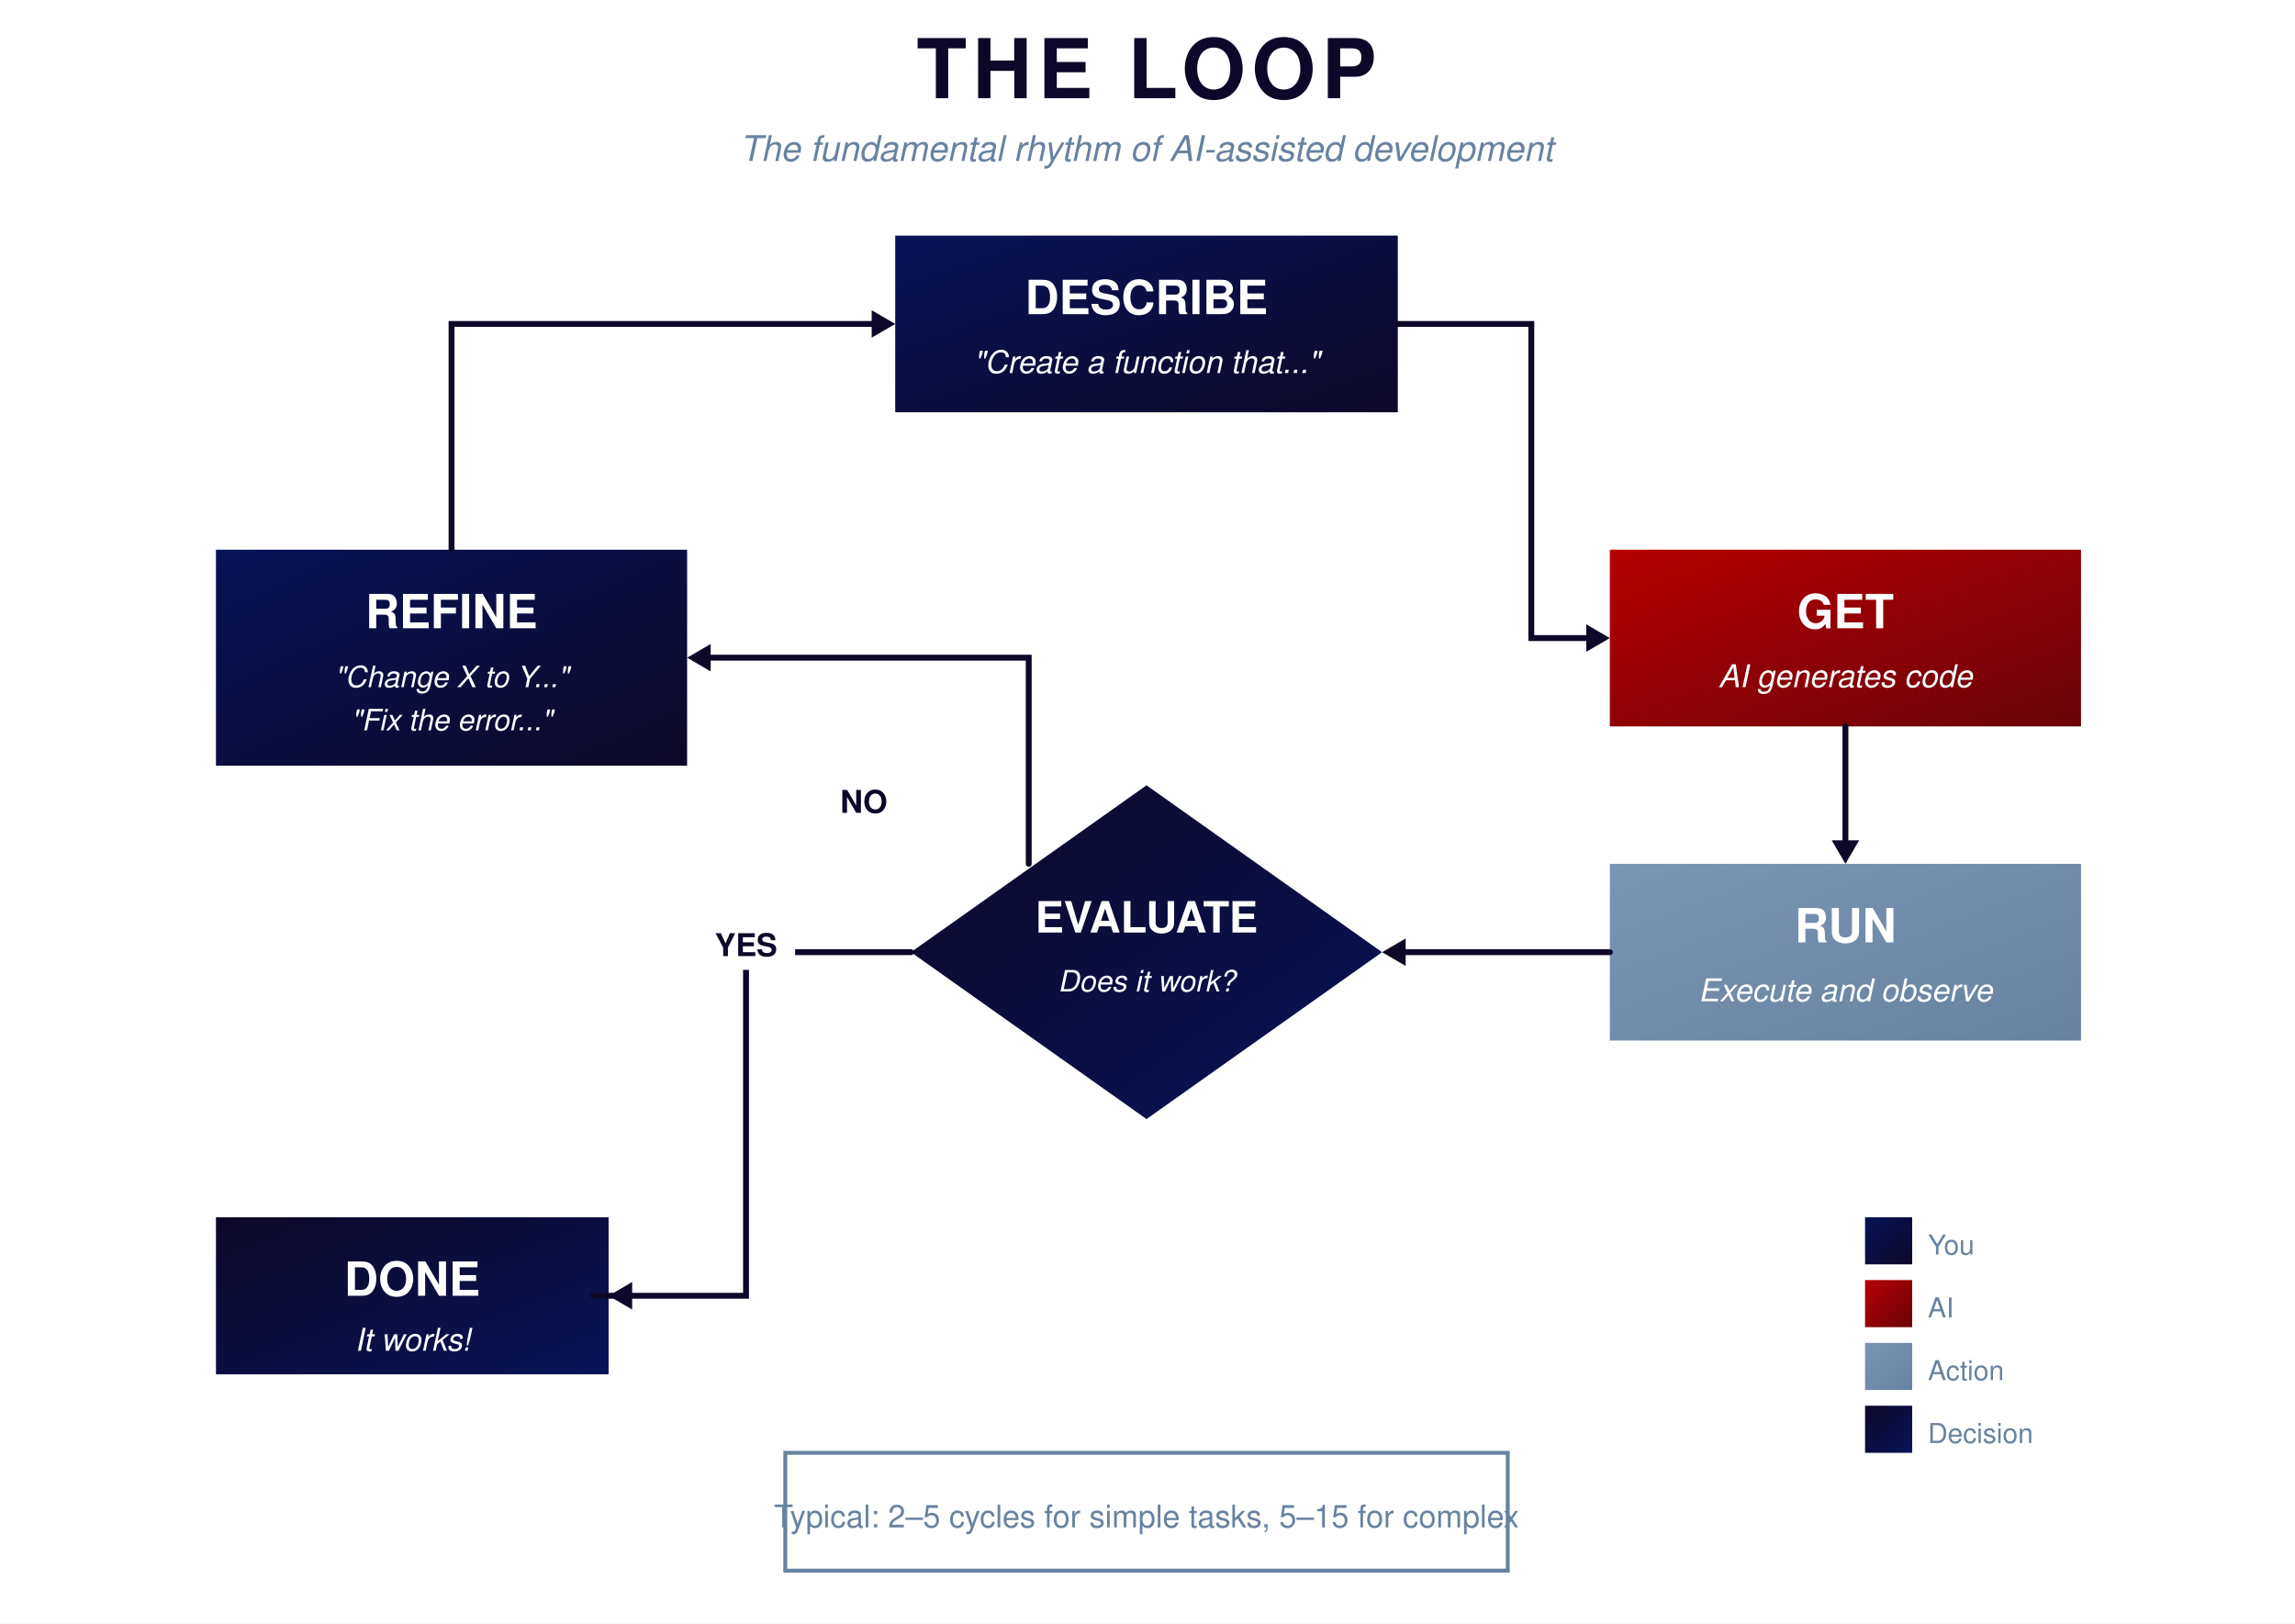
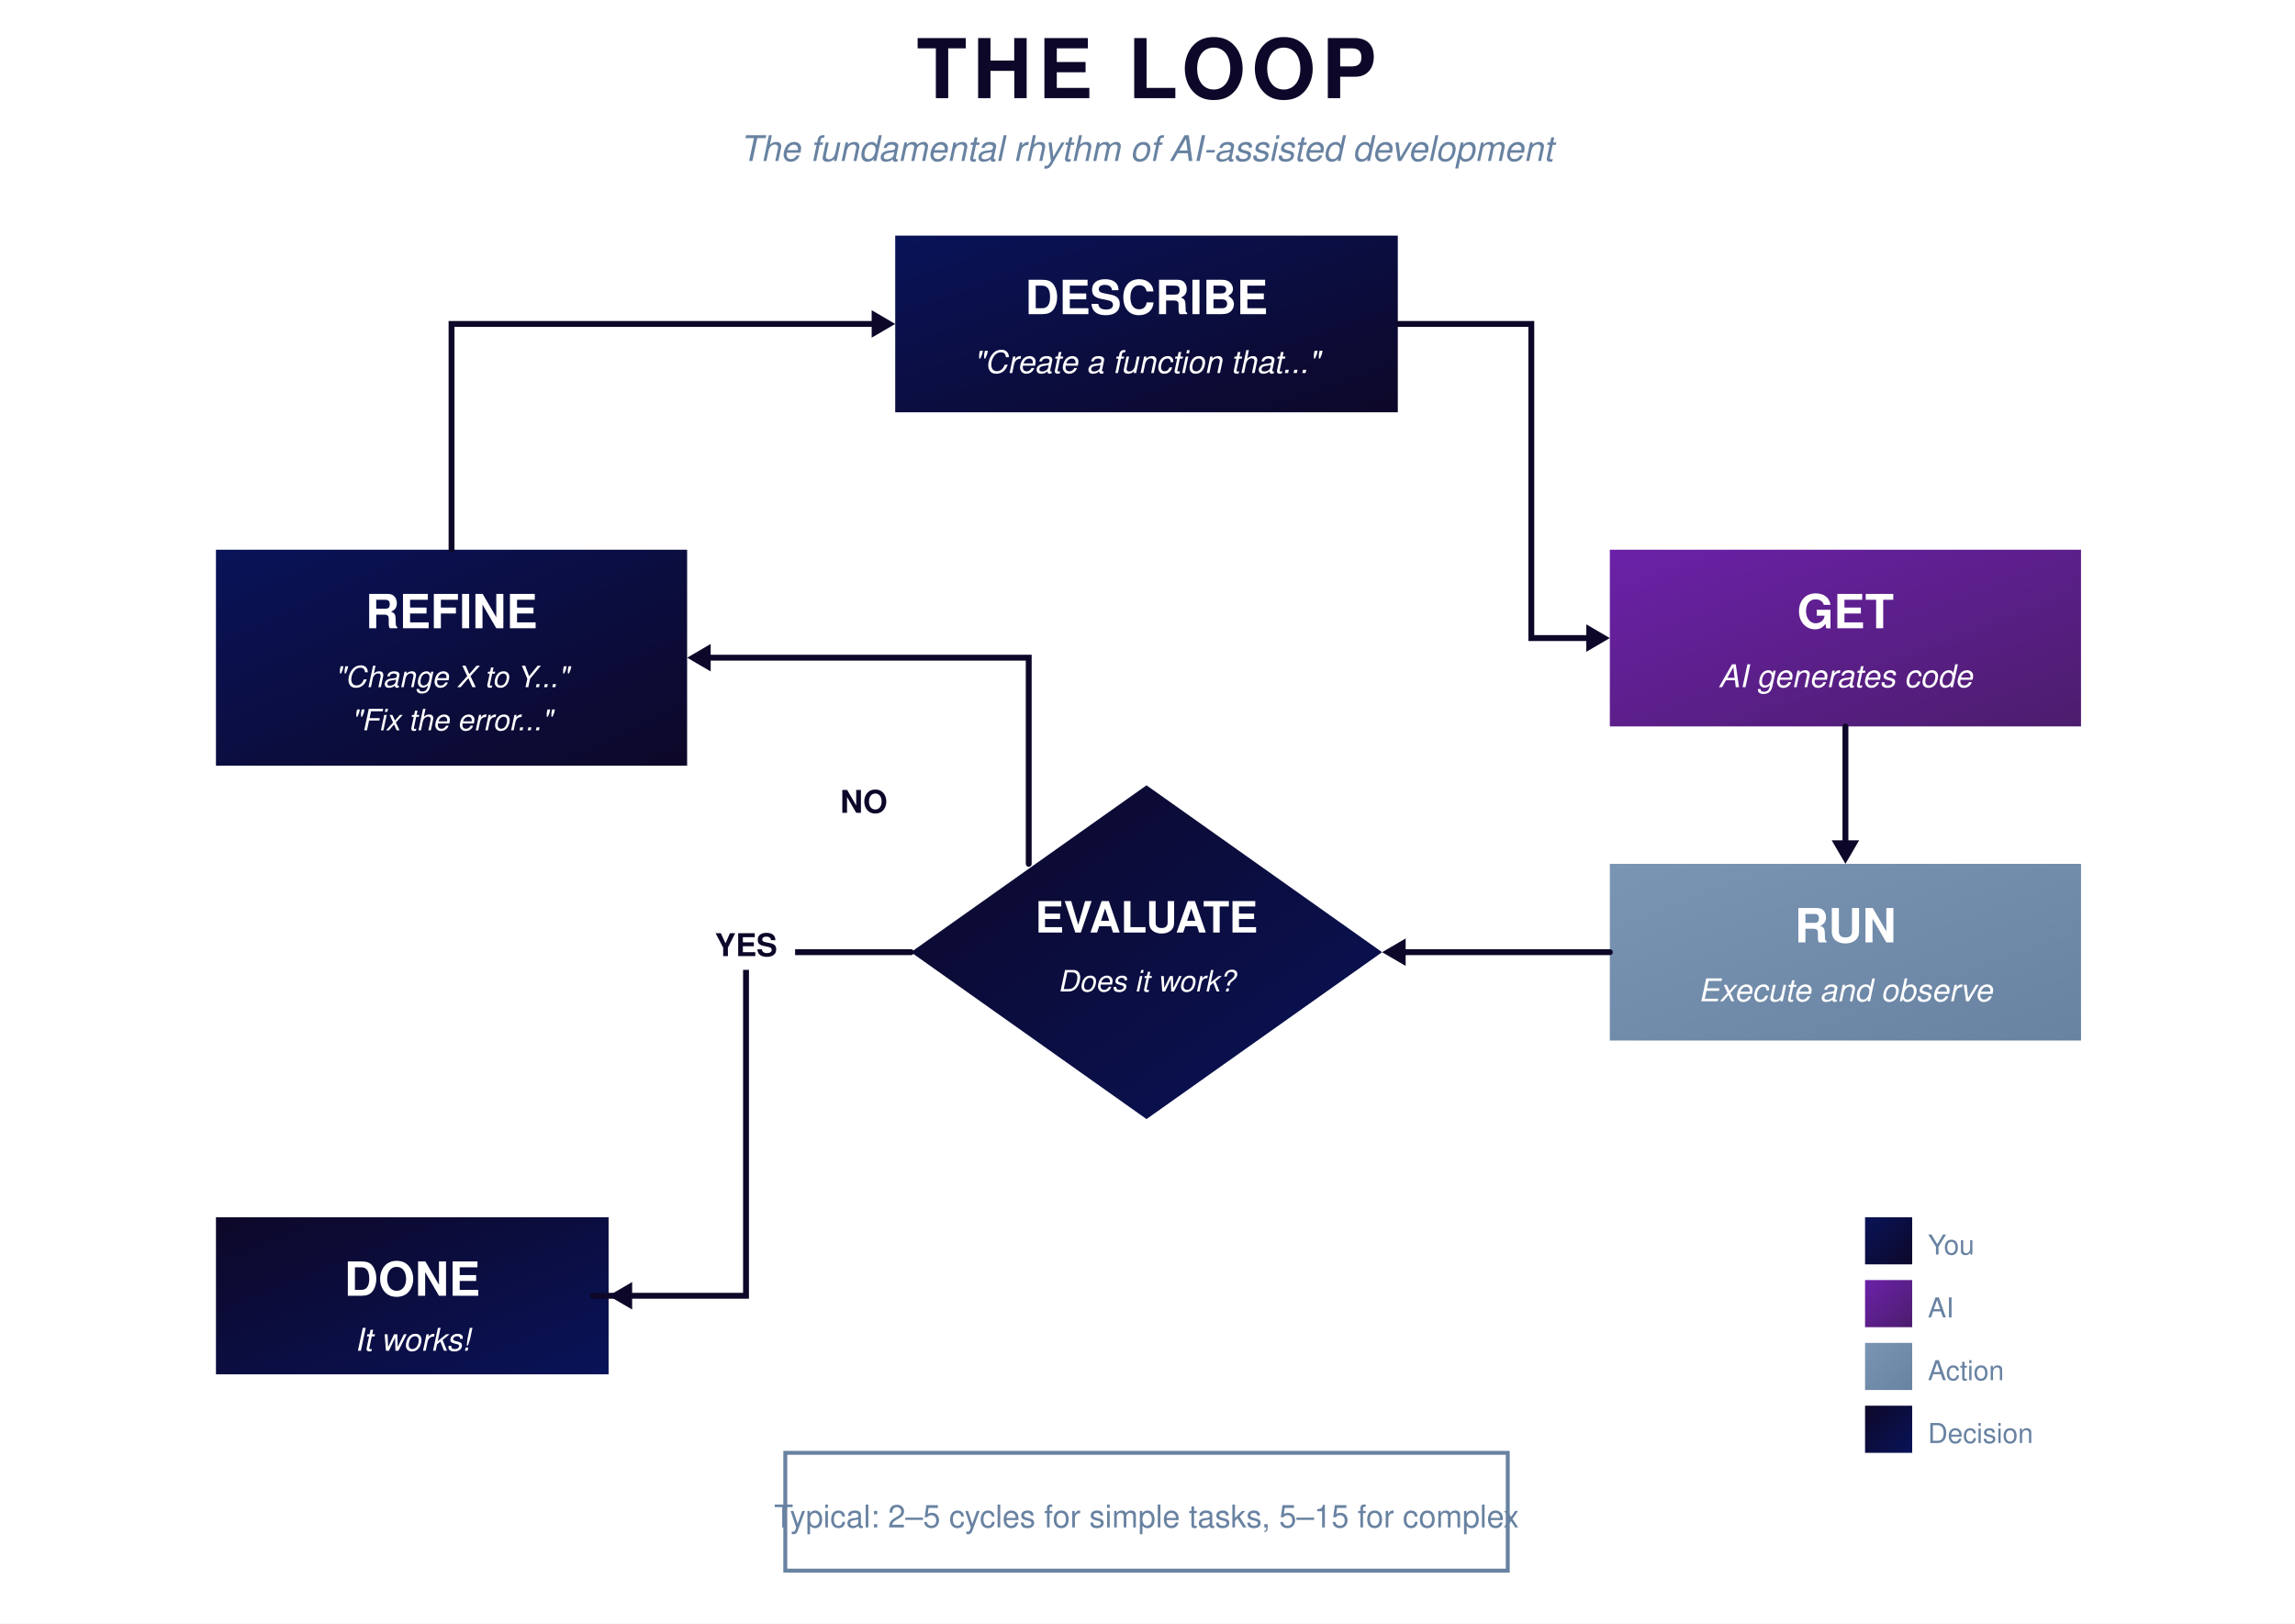
<svg xmlns="http://www.w3.org/2000/svg" viewBox="0 0 1169 827" width="1169" height="827">
  <defs>
+     <linearGradient id="goodGreen" x1="0%" y1="0%" x2="100%" y2="100%">
+       <stop offset="0%" style="stop-color:#0a7c42" />
+       <stop offset="100%" style="stop-color:#065a2f" />
+     </linearGradient>
+     <linearGradient id="badRed" x1="0%" y1="0%" x2="100%" y2="100%">
+       <stop offset="0%" style="stop-color:#b60002" />
+       <stop offset="100%" style="stop-color:#690308" />
+     </linearGradient>
    <linearGradient id="deepBlue" x1="0%" y1="0%" x2="100%" y2="100%">
      <stop offset="0%" style="stop-color:#091358" />
      <stop offset="100%" style="stop-color:#0d0829" />
    </linearGradient>
-     <linearGradient id="brightRed" x1="0%" y1="0%" x2="100%" y2="100%">
-       <stop offset="0%" style="stop-color:#b60002" />
-       <stop offset="100%" style="stop-color:#690308" />
+     <linearGradient id="aiPurple" x1="0%" y1="0%" x2="100%" y2="100%">
+       <stop offset="0%" style="stop-color:#6b21a8" />
+       <stop offset="100%" style="stop-color:#4c1d6d" />
    </linearGradient>
    <linearGradient id="steelBlue" x1="0%" y1="0%" x2="100%" y2="100%">
      <stop offset="0%" style="stop-color:#7a94b3" />
      <stop offset="100%" style="stop-color:#6882a1" />
    </linearGradient>
    <linearGradient id="darkNavy" x1="0%" y1="0%" x2="100%" y2="100%">
      <stop offset="0%" style="stop-color:#0d0829" />
      <stop offset="100%" style="stop-color:#091358" />
    </linearGradient>
  </defs>
  <rect width="1169" height="827" fill="#ffffff" />
  <text x="584" y="50" font-family="Helvetica, Arial, sans-serif" font-size="42" font-weight="bold" fill="#0d0829" text-anchor="middle" letter-spacing="3">THE LOOP</text>
  <text x="584" y="82" font-family="Helvetica, Arial, sans-serif" font-size="18" fill="#6882a1" text-anchor="middle" font-style="italic">The fundamental rhythm of AI-assisted development</text>
  <rect x="456" y="120" width="256" height="90" fill="url(#deepBlue)" />
  <text x="584" y="160" font-family="Helvetica, Arial, sans-serif" font-size="24" font-weight="bold" fill="#ffffff" text-anchor="middle">DESCRIBE</text>
  <text x="584" y="190" font-family="Helvetica, Arial, sans-serif" font-size="16" fill="#ffffff" text-anchor="middle" font-style="italic">"Create a function that..."</text>
-   <rect x="820" y="280" width="240" height="90" fill="url(#brightRed)" />
+   <rect x="820" y="280" width="240" height="90" fill="url(#aiPurple)" />
  <text x="940" y="320" font-family="Helvetica, Arial, sans-serif" font-size="24" font-weight="bold" fill="#ffffff" text-anchor="middle">GET</text>
  <text x="940" y="350" font-family="Helvetica, Arial, sans-serif" font-size="16" fill="#ffffff" text-anchor="middle" font-style="italic">AI generates code</text>
  <rect x="820" y="440" width="240" height="90" fill="url(#steelBlue)" />
  <text x="940" y="480" font-family="Helvetica, Arial, sans-serif" font-size="24" font-weight="bold" fill="#ffffff" text-anchor="middle">RUN</text>
  <text x="940" y="510" font-family="Helvetica, Arial, sans-serif" font-size="16" fill="#ffffff" text-anchor="middle" font-style="italic">Execute and observe</text>
  <polygon points="584,400 704,485 584,570 464,485" fill="url(#darkNavy)" />
  <text x="584" y="475" font-family="Helvetica, Arial, sans-serif" font-size="22" font-weight="bold" fill="#ffffff" text-anchor="middle">EVALUATE</text>
  <text x="584" y="505" font-family="Helvetica, Arial, sans-serif" font-size="15" fill="#ffffff" text-anchor="middle" font-style="italic">Does it work?</text>
  <rect x="110" y="280" width="240" height="110" fill="url(#deepBlue)" />
  <text x="230" y="320" font-family="Helvetica, Arial, sans-serif" font-size="24" font-weight="bold" fill="#ffffff" text-anchor="middle">REFINE</text>
  <text x="230" y="350" font-family="Helvetica, Arial, sans-serif" font-size="15" fill="#ffffff" text-anchor="middle" font-style="italic">"Change X to Y..."</text>
  <text x="230" y="372" font-family="Helvetica, Arial, sans-serif" font-size="15" fill="#ffffff" text-anchor="middle" font-style="italic">"Fix the error..."</text>
  <rect x="110" y="620" width="200" height="80" fill="url(#darkNavy)" />
  <text x="210" y="660" font-family="Helvetica, Arial, sans-serif" font-size="24" font-weight="bold" fill="#ffffff" text-anchor="middle">DONE</text>
  <text x="210" y="688" font-family="Helvetica, Arial, sans-serif" font-size="16" fill="#ffffff" text-anchor="middle" font-style="italic">It works!</text>
  <path d="M 712 165 L 780 165 L 780 325 L 812 325" stroke="#0d0829" stroke-width="3" fill="none" stroke-linecap="round" />
  <polygon points="820,325 808,318 808,332" fill="#0d0829" />
  <path d="M 940 370 L 940 432" stroke="#0d0829" stroke-width="3" fill="none" stroke-linecap="round" />
  <polygon points="940,440 933,428 947,428" fill="#0d0829" />
  <path d="M 820 485 L 712 485" stroke="#0d0829" stroke-width="3" fill="none" stroke-linecap="round" />
  <polygon points="704,485 716,478 716,492" fill="#0d0829" />
  <path d="M 464 485 L 380 485 L 380 660 L 302 660" stroke="#0d0829" stroke-width="3" fill="none" stroke-linecap="round" />
  <polygon points="310,660 322,653 322,667" fill="#0d0829" />
  <rect x="355" y="468" width="50" height="26" fill="#ffffff" />
  <text x="380" y="487" font-family="Helvetica, Arial, sans-serif" font-size="16" font-weight="bold" fill="#0d0829" text-anchor="middle">YES</text>
  <path d="M 524 440 L 524 335 L 358 335" stroke="#0d0829" stroke-width="3" fill="none" stroke-linecap="round" />
  <polygon points="350,335 362,328 362,342" fill="#0d0829" />
  <rect x="420" y="395" width="40" height="26" fill="#ffffff" />
  <text x="440" y="414" font-family="Helvetica, Arial, sans-serif" font-size="16" font-weight="bold" fill="#0d0829" text-anchor="middle">NO</text>
  <path d="M 230 280 L 230 165 L 448 165" stroke="#0d0829" stroke-width="3" fill="none" stroke-linecap="round" />
  <polygon points="456,165 444,158 444,172" fill="#0d0829" />
  <rect x="400" y="740" width="368" height="60" fill="#ffffff" stroke="#6882a1" stroke-width="2" />
  <text x="584" y="778" font-family="Helvetica, Arial, sans-serif" font-size="16" fill="#6882a1" text-anchor="middle">Typical: 2–5 cycles for simple tasks, 5–15 for complex</text>
  <rect x="950" y="620" width="24" height="24" fill="url(#deepBlue)" />
  <text x="982" y="639" font-family="Helvetica, Arial, sans-serif" font-size="14" fill="#6882a1">You</text>
-   <rect x="950" y="652" width="24" height="24" fill="url(#brightRed)" />
+   <rect x="950" y="652" width="24" height="24" fill="url(#aiPurple)" />
  <text x="982" y="671" font-family="Helvetica, Arial, sans-serif" font-size="14" fill="#6882a1">AI</text>
  <rect x="950" y="684" width="24" height="24" fill="url(#steelBlue)" />
  <text x="982" y="703" font-family="Helvetica, Arial, sans-serif" font-size="14" fill="#6882a1">Action</text>
  <rect x="950" y="716" width="24" height="24" fill="url(#darkNavy)" />
  <text x="982" y="735" font-family="Helvetica, Arial, sans-serif" font-size="14" fill="#6882a1">Decision</text>
</svg>
